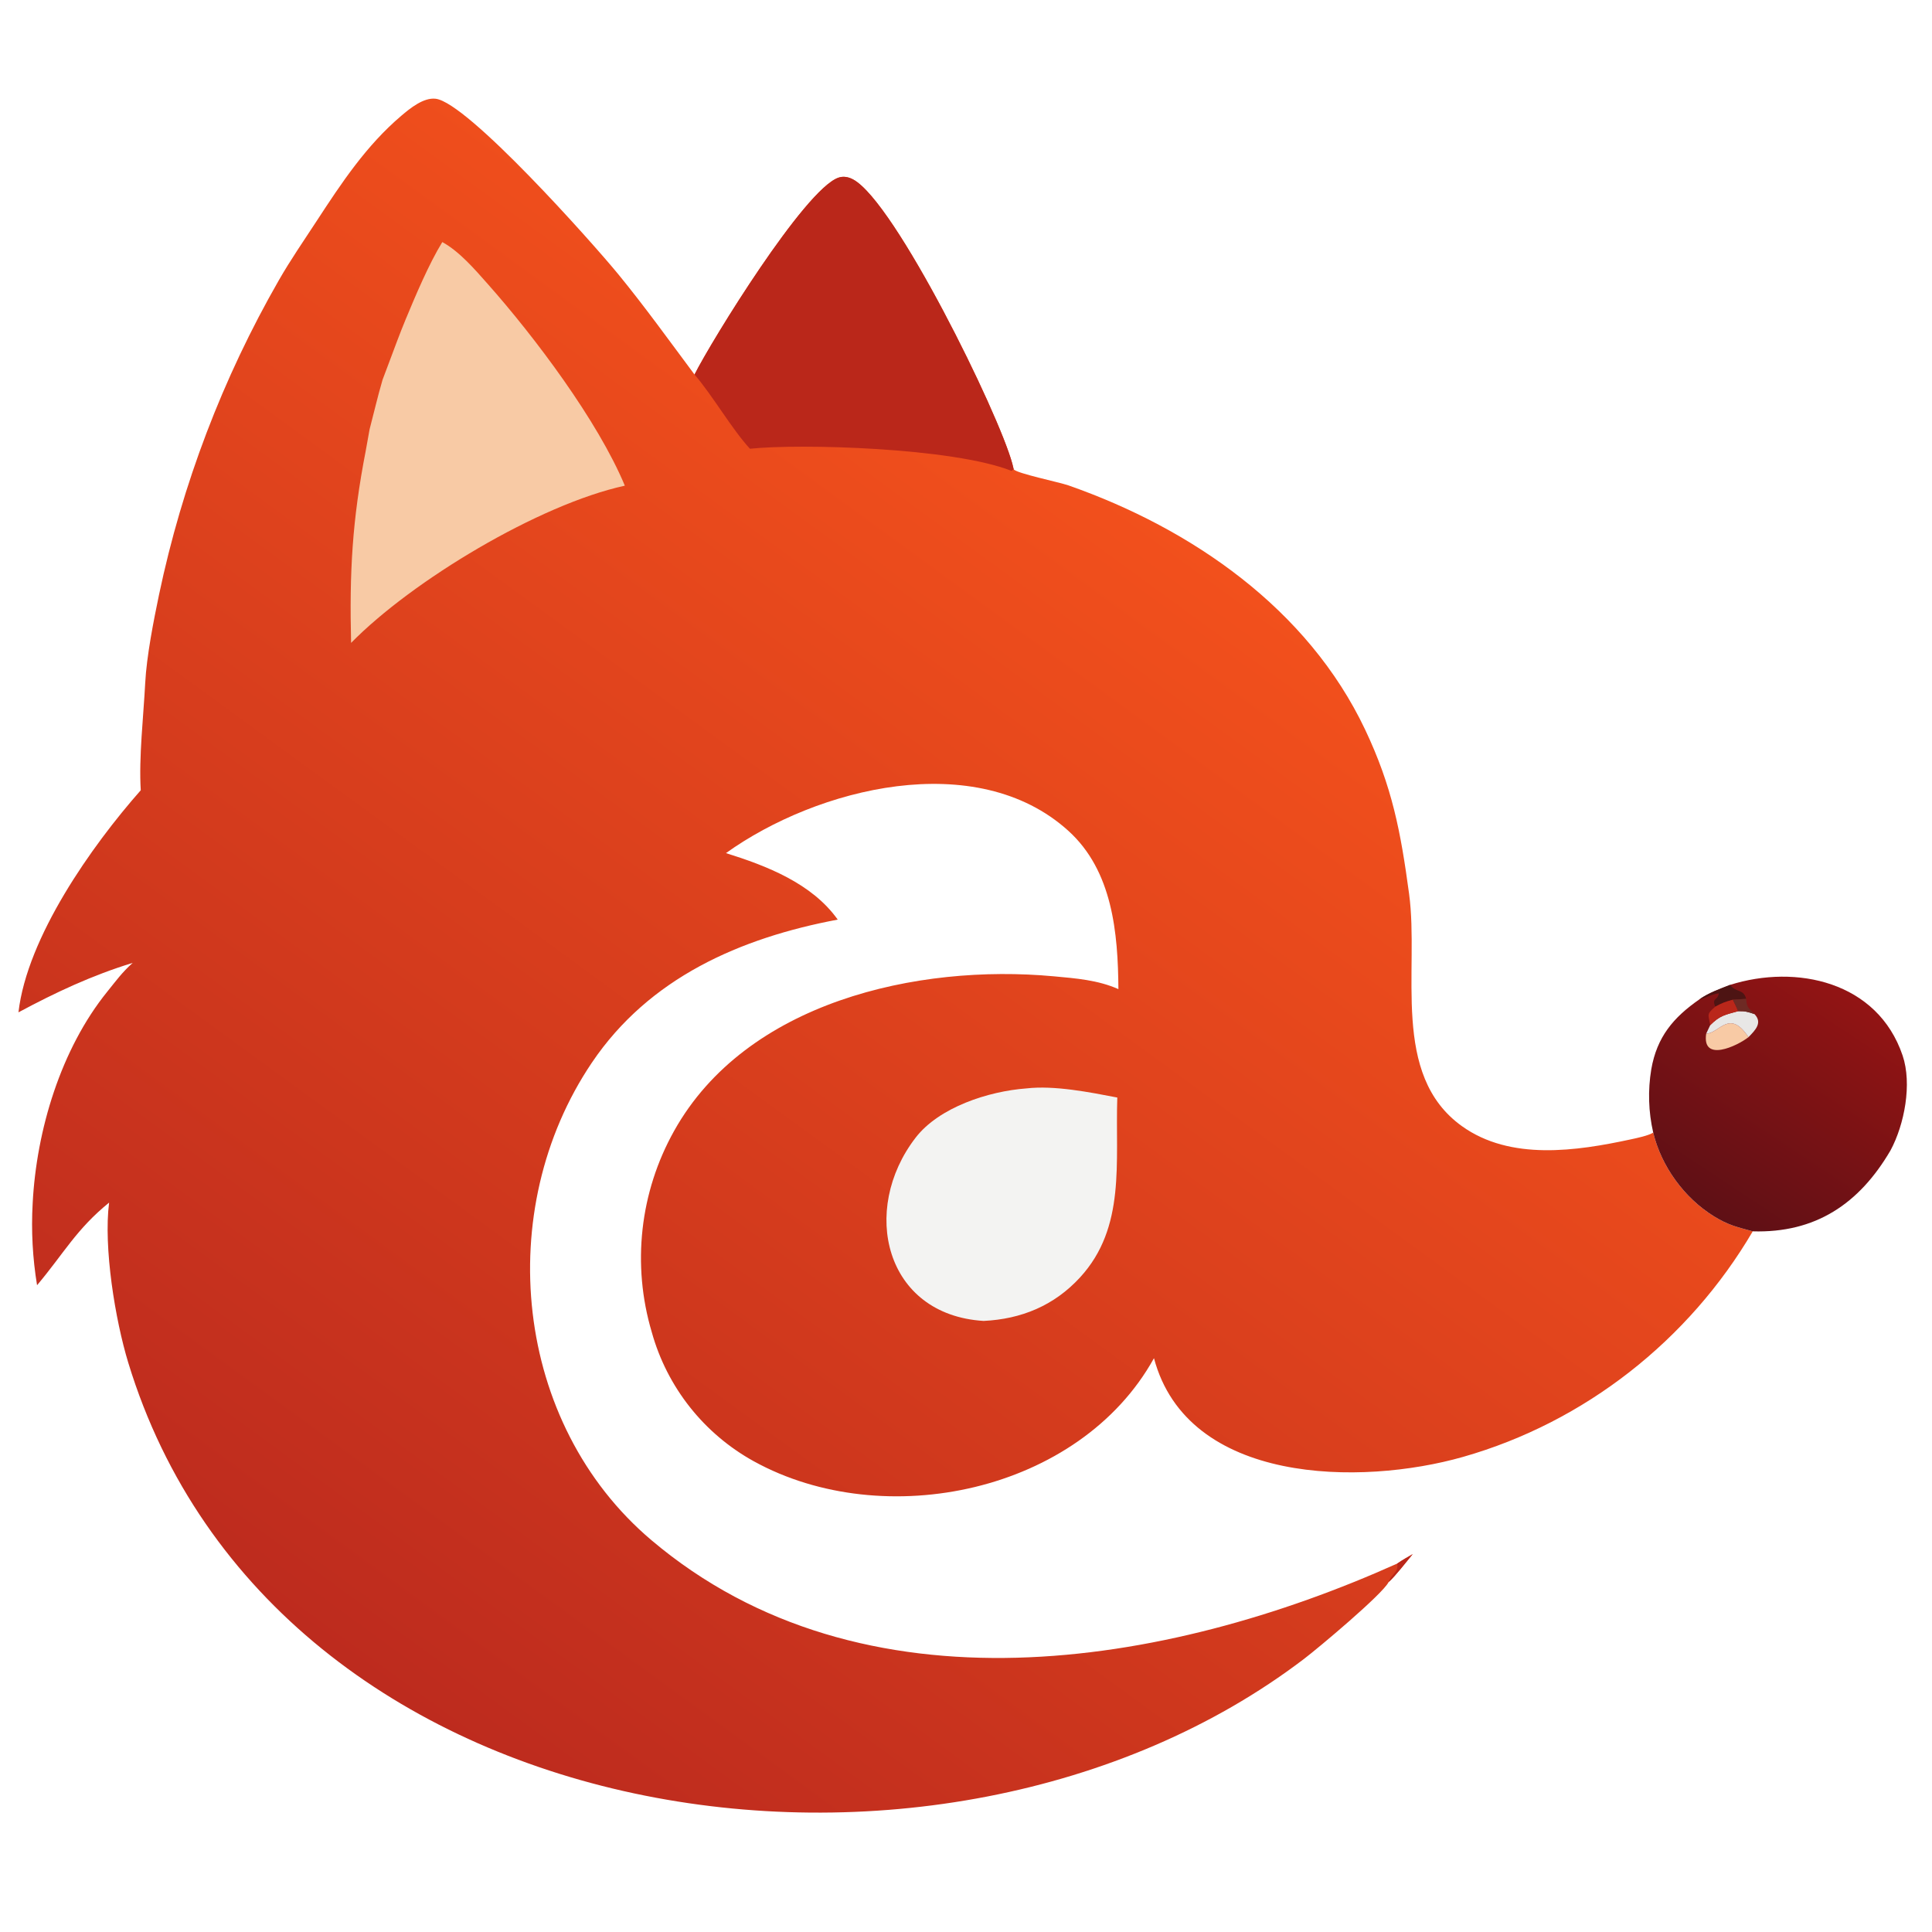
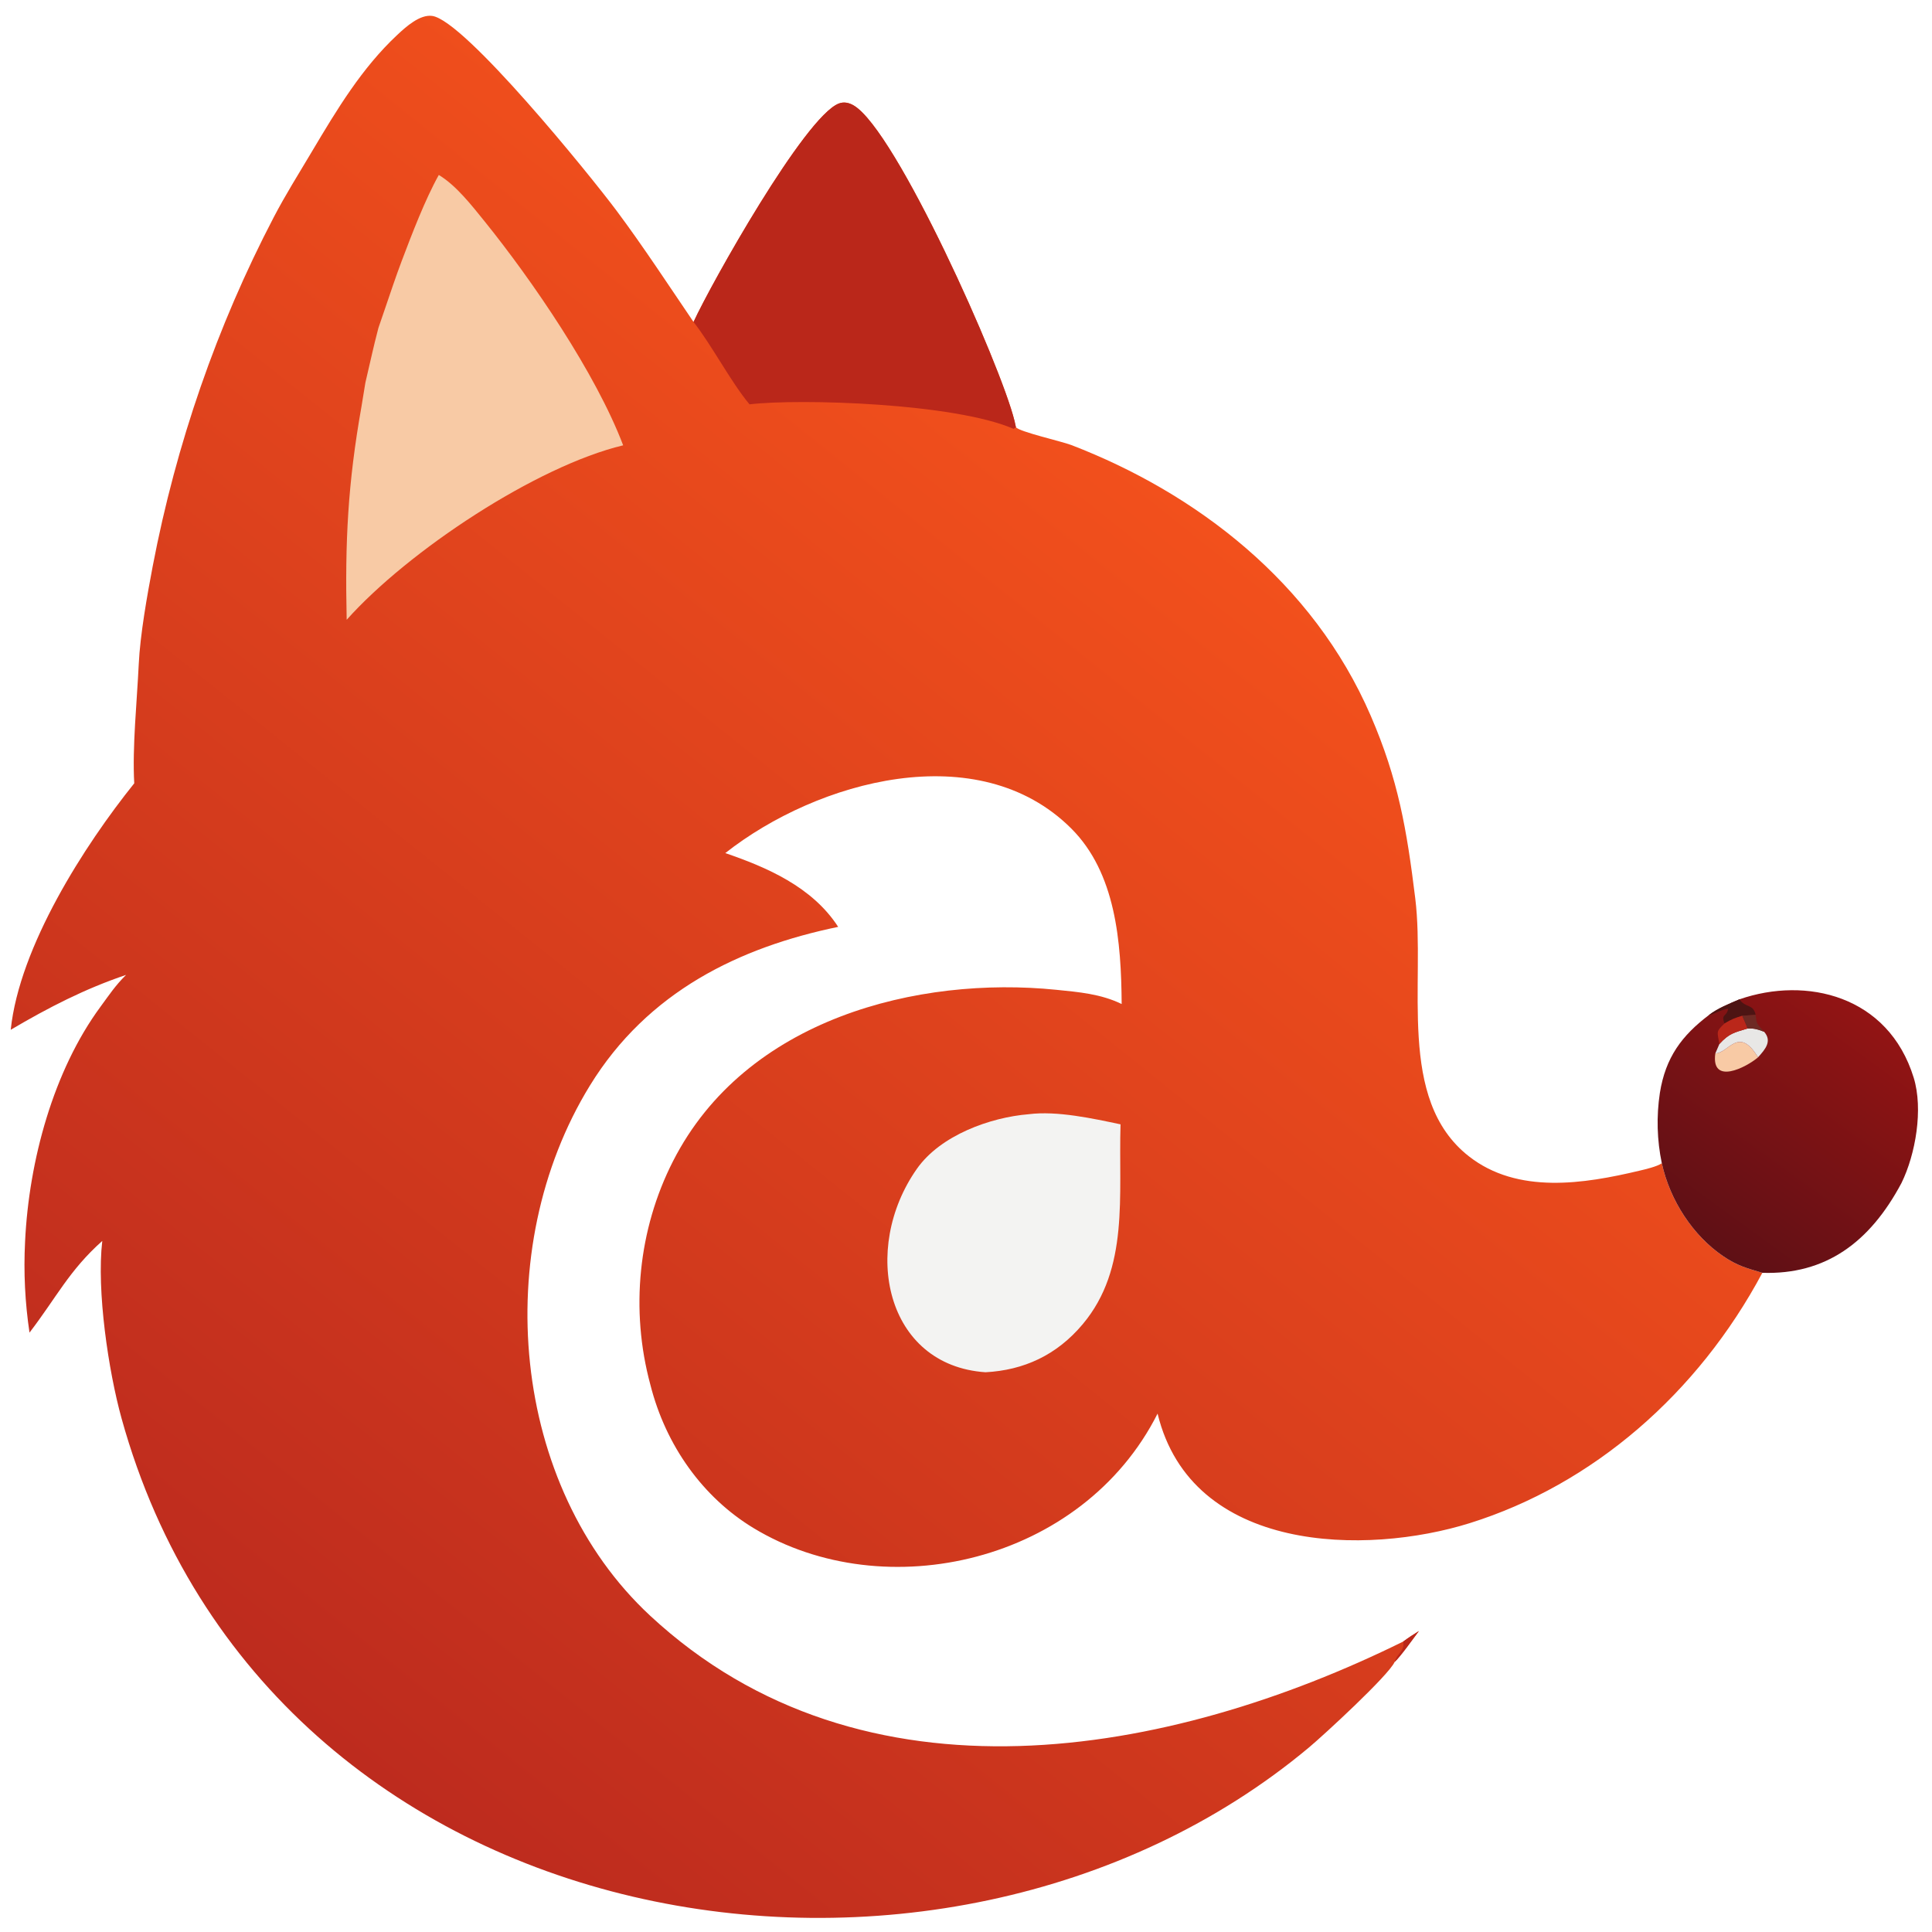
- <svg xmlns="http://www.w3.org/2000/svg" width="1480" height="1480" viewBox="0 0 1480 1480" version="1.1" id="svg255">
+ <svg xmlns="http://www.w3.org/2000/svg" width="1280" height="1280" viewBox="0 0 1280 1280" version="1.1" id="svg255">
  <defs id="defs61">
-     <linearGradient id="gradient_0" gradientUnits="userSpaceOnUse" x1="275.225" y1="783.692" x2="591.753" y2="349.875" gradientTransform="matrix(2,0,0,2,-283.2715,-291.6495)">
+     <linearGradient id="gradient_0" gradientUnits="userSpaceOnUse" x1="275.225" y1="783.692" x2="591.753" y2="349.875" gradientTransform="matrix(1.747019,0,0,1.919599,-252.6894,-341.9878)">
      <stop offset="0" stop-color="#BD2B1E" id="stop60" />
      <stop offset="1" stop-color="#F2501C" id="stop61" />
    </linearGradient>
  </defs>
-   <path fill="url(#gradient_0)" d="m 107.829,605.367 c -1.556,-25.02 2.094,-56.64 3.406,-82.122 1.054,-20.458 6.424,-47.734 10.598,-67.734 17.786,-84.562 48.742,-165.806 91.734,-240.764 8.878,-15.518 19.172,-30.39 28.948,-45.362 19.122,-29.278 37.982,-57.826 64.908,-80.716 6.698,-5.694 17.034,-14.122 26.31,-13.028 24.49,2.886 120.058,110.23 139.916,134.46 20.356,24.838 39.176,51.08 58.384,76.808 13.31,-26.394 84.27,-141.522 110.114,-150.766 3.882,-1.388 7.828,-0.598 11.384,1.318 32.208,17.33 111.448,178.844 121.958,217.762 0.392,1.434 0.746,2.878 1.062,4.33 2.498,3.134 34.658,9.754 41.982,12.292 94.39,33.064 183.294,94.522 227.15,186.93 20.854,43.942 27.304,78.348 33.746,125.958 7.932,58.616 -14.396,138.632 40.484,177.958 37.16,26.628 87.786,19.1 129.432,10.098 4.326,-0.924 13.618,-2.878 17.086,-5.178 6.186,25.81 23.77,50.04 46.372,64.042 11.192,6.934 17.824,8.276 29.89,11.608 -48.896,83.31 -128.57,146.202 -221.988,172.804 -78.058,22.228 -210.876,21.266 -236.71,-75.624 -56.978,102.808 -206.758,134.01 -306.532,78.97 -38.28,-21.132 -66.45,-56.772 -78.17,-98.898 -15.37,-51.638 -9.178,-107.298 17.168,-154.294 55.176,-98.624 186.098,-127.996 290.81,-118.32 16.942,1.566 33.718,2.824 49.482,9.812 -0.336,-42.99 -4.424,-90.566 -38.364,-121.286 -70.416,-63.736 -192.412,-32.954 -262.27,17.098 31.108,9.714 65.862,23.144 85.618,50.932 -74.708,14.062 -144.434,44.518 -188.348,109.602 -76.106,112.796 -60.114,276.428 45.732,365.874 161.608,136.566 394.186,97.386 571.198,17.832 4.122,-2.758 7.59,-4.784 11.858,-7.214 -4.666,5.606 -13.46,17.034 -18.404,21.362 -4.694,9.354 -53.814,50.502 -64.924,58.956 -278.89,212.204 -789.366,137.972 -900.62,-227.064 -9.972,-32.714 -19.046,-88.152 -14.652,-122.55 -25.11,20.362 -34.652,38.89 -55.184,63.282 -3.414,-20.704 -4.544,-41.722 -3.372,-62.674 2.884,-56.168 21.638,-118.278 57.162,-162.218 6.774,-8.38 11.21,-14.616 19.45,-22.028 -31.138,9.538 -58.948,22.572 -87.492,37.886 6.622,-57.558 56.092,-127.556 93.688,-170.134 z" id="path61" style="display:inline;fill:url(#gradient_0);stroke-width:2" />
-   <path fill="#ba271a" d="m 532.033,286.909 c 13.31,-26.394 84.27,-141.522 110.114,-150.766 3.882,-1.388 7.828,-0.598 11.384,1.318 32.208,17.33 111.448,178.844 121.958,217.762 0.392,1.434 0.746,2.878 1.062,4.33 -0.57,0.384 -1.14,0.766 -1.708,1.15 -44.89,-17.746 -161.718,-21.05 -200.348,-16.938 -14.146,-15.406 -28.556,-40.72 -42.462,-56.856 z" id="path62" style="stroke-width:2" />
-   <path fill="#ba271a" d="m 1070.319,1197.763 c 4.122,-2.758 7.59,-4.784 11.858,-7.214 -4.666,5.606 -13.46,17.034 -18.404,21.362 1.828,-6.158 7.844,-7.38 6.546,-14.148 z" id="path63" style="stroke-width:2" />
-   <path fill="#f8caa5" d="m 338.827,185.439 c 13.06,7.128 24.822,20.844 34.746,32.032 35.972,40.55 84.308,104.752 105.082,154.582 -65.71,14.318 -162.912,72.748 -209.7,120.432 -1.326,-54.1 0.85,-93.869 11.204,-147.099 l 2.984,-16.586 c 5.402,-20.819 5.154,-21.133 9.891,-37.818 l 5.13,-13.625 c 3.775,-10.068 8.208,-22.166 12.504,-32.498 7.658,-18.428 17.814,-42.594 28.158,-59.42 z" id="path64" style="stroke-width:2" />
-   <path fill="#f3f3f2" d="m 786.291,833.771 c 21.466,-2.472 48.6,2.964 69.606,6.99 -1.652,49.332 6.84,99.374 -28.616,137.894 -19.808,21.52 -44.87,31.832 -73.812,33.238 -75.762,-4.69 -94.71,-85.05 -52.09,-140.358 17.96,-23.308 55.826,-35.618 84.912,-37.764 z" id="path66" style="stroke-width:2" />
+   <path fill="url(#gradient_0)" d="m 88.94,518.968 c -1.359,-24.014 1.829,-54.363 2.975,-78.821 0.921,-19.636 5.611,-45.815 9.257,-65.011 15.536,-81.163 42.577,-159.141 80.13,-231.085 7.755,-14.894 16.747,-29.168 25.286,-43.538 16.703,-28.101 33.178,-55.501 56.698,-77.471 5.851,-5.465 14.879,-13.554 22.982,-12.504 21.392,2.77 104.872,105.799 122.218,129.055 17.781,23.84 34.221,49.027 50.999,73.72 11.626,-25.333 73.611,-135.833 96.186,-144.705 3.391,-1.332 6.838,-0.574 9.944,1.265 28.134,16.633 97.351,171.654 106.531,209.008 0.342,1.376 0.652,2.762 0.928,4.156 2.182,3.008 30.274,9.362 36.672,11.798 82.451,31.735 160.109,90.722 198.418,179.415 18.216,42.176 23.85,75.198 29.477,120.894 6.929,56.26 -12.575,133.059 35.363,170.804 32.46,25.558 76.682,18.332 113.06,9.692 3.779,-0.887 11.895,-2.762 14.925,-4.97 5.404,24.772 20.763,48.028 40.506,61.467 9.776,6.655 15.569,7.943 26.109,11.141 -42.711,79.961 -112.307,140.325 -193.909,165.857 -68.184,21.334 -184.202,20.411 -206.768,-72.584 -49.771,98.675 -180.605,128.623 -267.759,75.796 -33.438,-20.283 -58.045,-54.49 -68.282,-94.922 -13.426,-49.562 -8.017,-102.985 14.996,-148.091 48.197,-94.659 162.558,-122.851 254.025,-113.563 14.799,1.503 29.453,2.71 43.223,9.418 -0.293,-41.262 -3.864,-86.925 -33.511,-116.41 -61.509,-61.174 -168.074,-31.629 -229.095,16.411 27.173,9.323 57.531,22.214 74.788,48.885 -65.258,13.497 -126.164,42.728 -164.524,105.196 -66.479,108.262 -52.51,265.315 39.947,351.166 141.166,131.076 344.325,93.471 498.947,17.115 3.601,-2.647 6.63,-4.592 10.358,-6.924 -4.076,5.381 -11.757,16.349 -16.076,20.503 -4.1,8.978 -47.007,48.472 -56.712,56.586 C 623.641,1361.388 177.736,1290.14 80.554,939.778 71.844,908.379 63.918,855.17 67.756,822.155 45.822,841.698 37.487,859.482 19.552,882.893 16.57,863.021 15.583,842.848 16.607,822.739 19.126,768.829 35.507,709.215 66.538,667.042 72.455,658.999 76.33,653.013 83.528,645.899 56.328,655.054 32.036,667.564 7.103,682.262 12.887,627.018 56.1,559.834 88.94,518.968 Z" id="path61" style="display:inline;fill:url(#gradient_0);stroke-width:1.831" />
+   <path fill="#ba271a" d="m 459.486,213.312 c 11.626,-25.333 73.611,-135.833 96.186,-144.705 3.391,-1.332 6.838,-0.574 9.944,1.265 28.134,16.633 97.351,171.654 106.531,209.008 0.342,1.376 0.652,2.762 0.928,4.156 -0.498,0.369 -0.996,0.735 -1.492,1.104 C 632.371,267.107 530.321,263.936 496.577,267.882 484.22,253.096 471.633,228.799 459.486,213.312 Z" id="path62" style="stroke-width:1.831" />
+   <path fill="#ba271a" d="m 929.684,1087.549 c 3.601,-2.647 6.63,-4.592 10.358,-6.924 -4.076,5.381 -11.757,16.349 -16.076,20.503 1.597,-5.91 6.852,-7.083 5.718,-13.579 z" id="path63" style="stroke-width:1.831" />
+   <path fill="#f8caa5" d="m 290.719,115.921 c 11.408,6.841 21.682,20.006 30.351,30.744 31.422,38.92 73.644,100.541 91.79,148.368 -57.398,13.742 -142.305,69.824 -183.175,115.591 -1.158,-51.925 0.743,-90.095 9.787,-141.186 l 2.607,-15.919 c 4.718,-19.982 4.502,-20.283 8.64,-36.297 l 4.481,-13.078 c 3.297,-9.663 7.17,-21.275 10.922,-31.192 6.689,-17.687 15.561,-40.882 24.596,-57.031 z" id="path64" style="stroke-width:1.831" />
+   <path fill="#f3f3f2" d="m 681.583,738.19 c 18.751,-2.373 42.453,2.845 60.801,6.709 -1.443,47.349 5.975,95.379 -24.996,132.351 -17.302,20.655 -39.194,30.552 -64.475,31.902 -66.179,-4.501 -82.73,-81.631 -45.501,-134.715 15.688,-22.371 48.765,-34.186 74.171,-36.246 z" id="path66" style="stroke-width:1.831" />
  <defs id="defs67">
-     <linearGradient id="gradient_1" gradientUnits="userSpaceOnUse" x1="793.404" y1="607.458" x2="847.677" y2="525.462" gradientTransform="matrix(2,0,0,2,-283.2715,-291.6495)">
+     <linearGradient id="gradient_1" gradientUnits="userSpaceOnUse" x1="793.404" y1="607.458" x2="847.677" y2="525.462" gradientTransform="matrix(1.747019,0,0,1.919599,-252.6894,-341.9878)">
      <stop offset="0" stop-color="#5F1015" id="stop66" />
      <stop offset="1" stop-color="#921414" id="stop67" />
    </linearGradient>
  </defs>
-   <path fill="url(#gradient_1)" d="m 1325.339,754.463 c 50.554,-15.986 112.908,-2.706 132.14,54.09 7.37,21.764 1.432,52.864 -9.256,72.7 -24.096,41.222 -57.764,63.42 -105.53,62.008 -12.066,-3.332 -18.698,-4.674 -29.89,-11.608 -22.602,-14.002 -40.186,-38.232 -46.372,-64.042 -3.652,-15.912 -4.152,-32.386 -1.472,-48.49 4.322,-24.782 16.876,-39.71 36.954,-53.626 6.818,-4.84 15.6,-7.96 23.426,-11.032 z" id="path67" style="fill:url(#gradient_1);stroke-width:2" />
-   <path fill="#f8caa5" d="m 1307.013,791.833 c 10.126,-0.122 17.69,-19.472 32.394,2.692 -8.852,6.904 -35.766,19.514 -32.394,-2.692 z" id="path68" style="stroke-width:2" />
-   <path fill="#e8e7e6" d="m 1331.476,774.611 c 5.278,-0.156 7.452,0.506 12.53,2.24 6.34,6.526 0.792,12.192 -4.6,17.674 -14.704,-22.164 -22.268,-2.814 -32.394,-2.692 l 3.084,-6.504 c 7.462,-7.456 11.262,-7.884 21.38,-10.718 z" id="path69" style="stroke-width:2" />
-   <path fill="#4d1413" d="m 1301.912,765.495 c 6.818,-4.84 15.6,-7.96 23.426,-11.032 4.584,6.194 10.364,2.848 12.272,10.71 l -10.176,0.65 c -6.186,1.766 -7.626,2.208 -13.486,5.348 -2.842,-7.034 1.756,-4.346 2.784,-10.226 -5.484,0.606 -9.222,3.308 -14.82,4.55 z" id="path70" style="stroke-width:2" />
-   <path fill="#ba271a" d="m 1313.948,771.171 c 5.86,-3.14 7.3,-3.582 13.486,-5.348 1.09,2.312 3.236,6.562 4.042,8.788 -10.118,2.834 -13.918,3.262 -21.38,10.718 -1.542,-8.674 -2.816,-8.386 3.852,-14.158 z" id="path71" style="stroke-width:2" />
-   <path fill="#6e2a24" d="m 1327.435,765.823 10.176,-0.65 c 0.708,6.752 1.066,6.072 6.396,11.678 -5.078,-1.734 -7.252,-2.396 -12.53,-2.24 -0.806,-2.226 -2.952,-6.476 -4.042,-8.788 z" id="path72" style="stroke-width:2" />
+   <path fill="url(#gradient_1)" d="m 1152.446,662.07 c 44.159,-15.343 98.626,-2.597 115.425,51.916 6.438,20.889 1.251,50.739 -8.085,69.777 -21.048,39.565 -50.457,60.87 -92.181,59.515 -10.54,-3.198 -16.333,-4.486 -26.109,-11.141 -19.743,-13.439 -35.103,-36.695 -40.506,-61.467 -3.19,-15.272 -3.627,-31.084 -1.286,-46.541 3.775,-23.786 14.741,-38.114 32.28,-51.47 5.955,-4.645 13.627,-7.64 20.463,-10.589 z" id="path67" style="fill:url(#gradient_1);stroke-width:1.831" />
+   <path fill="#f8caa5" d="m 1136.438,697.938 c 8.845,-0.117 15.452,-18.689 28.296,2.584 -7.732,6.626 -31.242,18.73 -28.296,-2.584 z" id="path68" style="stroke-width:1.831" />
+   <path fill="#e8e7e6" d="m 1157.808,681.408 c 4.611,-0.15 6.51,0.486 10.945,2.15 5.538,6.264 0.692,11.702 -4.018,16.963 -12.844,-21.273 -19.451,-2.701 -28.296,-2.584 l 2.694,-6.243 c 6.518,-7.156 9.837,-7.567 18.675,-10.287 z" id="path69" style="stroke-width:1.831" />
+   <path fill="#4d1413" d="m 1131.984,672.659 c 5.955,-4.645 13.627,-7.64 20.463,-10.589 4.004,5.945 9.053,2.734 10.72,10.279 l -8.889,0.624 c -5.403,1.695 -6.661,2.119 -11.78,5.133 -2.483,-6.751 1.534,-4.171 2.432,-9.815 -4.79,0.582 -8.055,3.175 -12.945,4.367 z" id="path70" style="stroke-width:1.831" />
+   <path fill="#ba271a" d="m 1142.497,678.106 c 5.119,-3.014 6.377,-3.438 11.78,-5.133 0.952,2.219 2.827,6.298 3.531,8.435 -8.838,2.72 -12.157,3.131 -18.675,10.287 -1.347,-8.325 -2.46,-8.049 3.365,-13.589 z" id="path71" style="stroke-width:1.831" />
+   <path fill="#6e2a24" d="m 1154.277,672.973 8.889,-0.624 c 0.619,6.481 0.931,5.828 5.587,11.209 -4.436,-1.664 -6.335,-2.3 -10.945,-2.15 -0.704,-2.137 -2.579,-6.216 -3.531,-8.435 z" id="path72" style="stroke-width:1.831" />
</svg>
